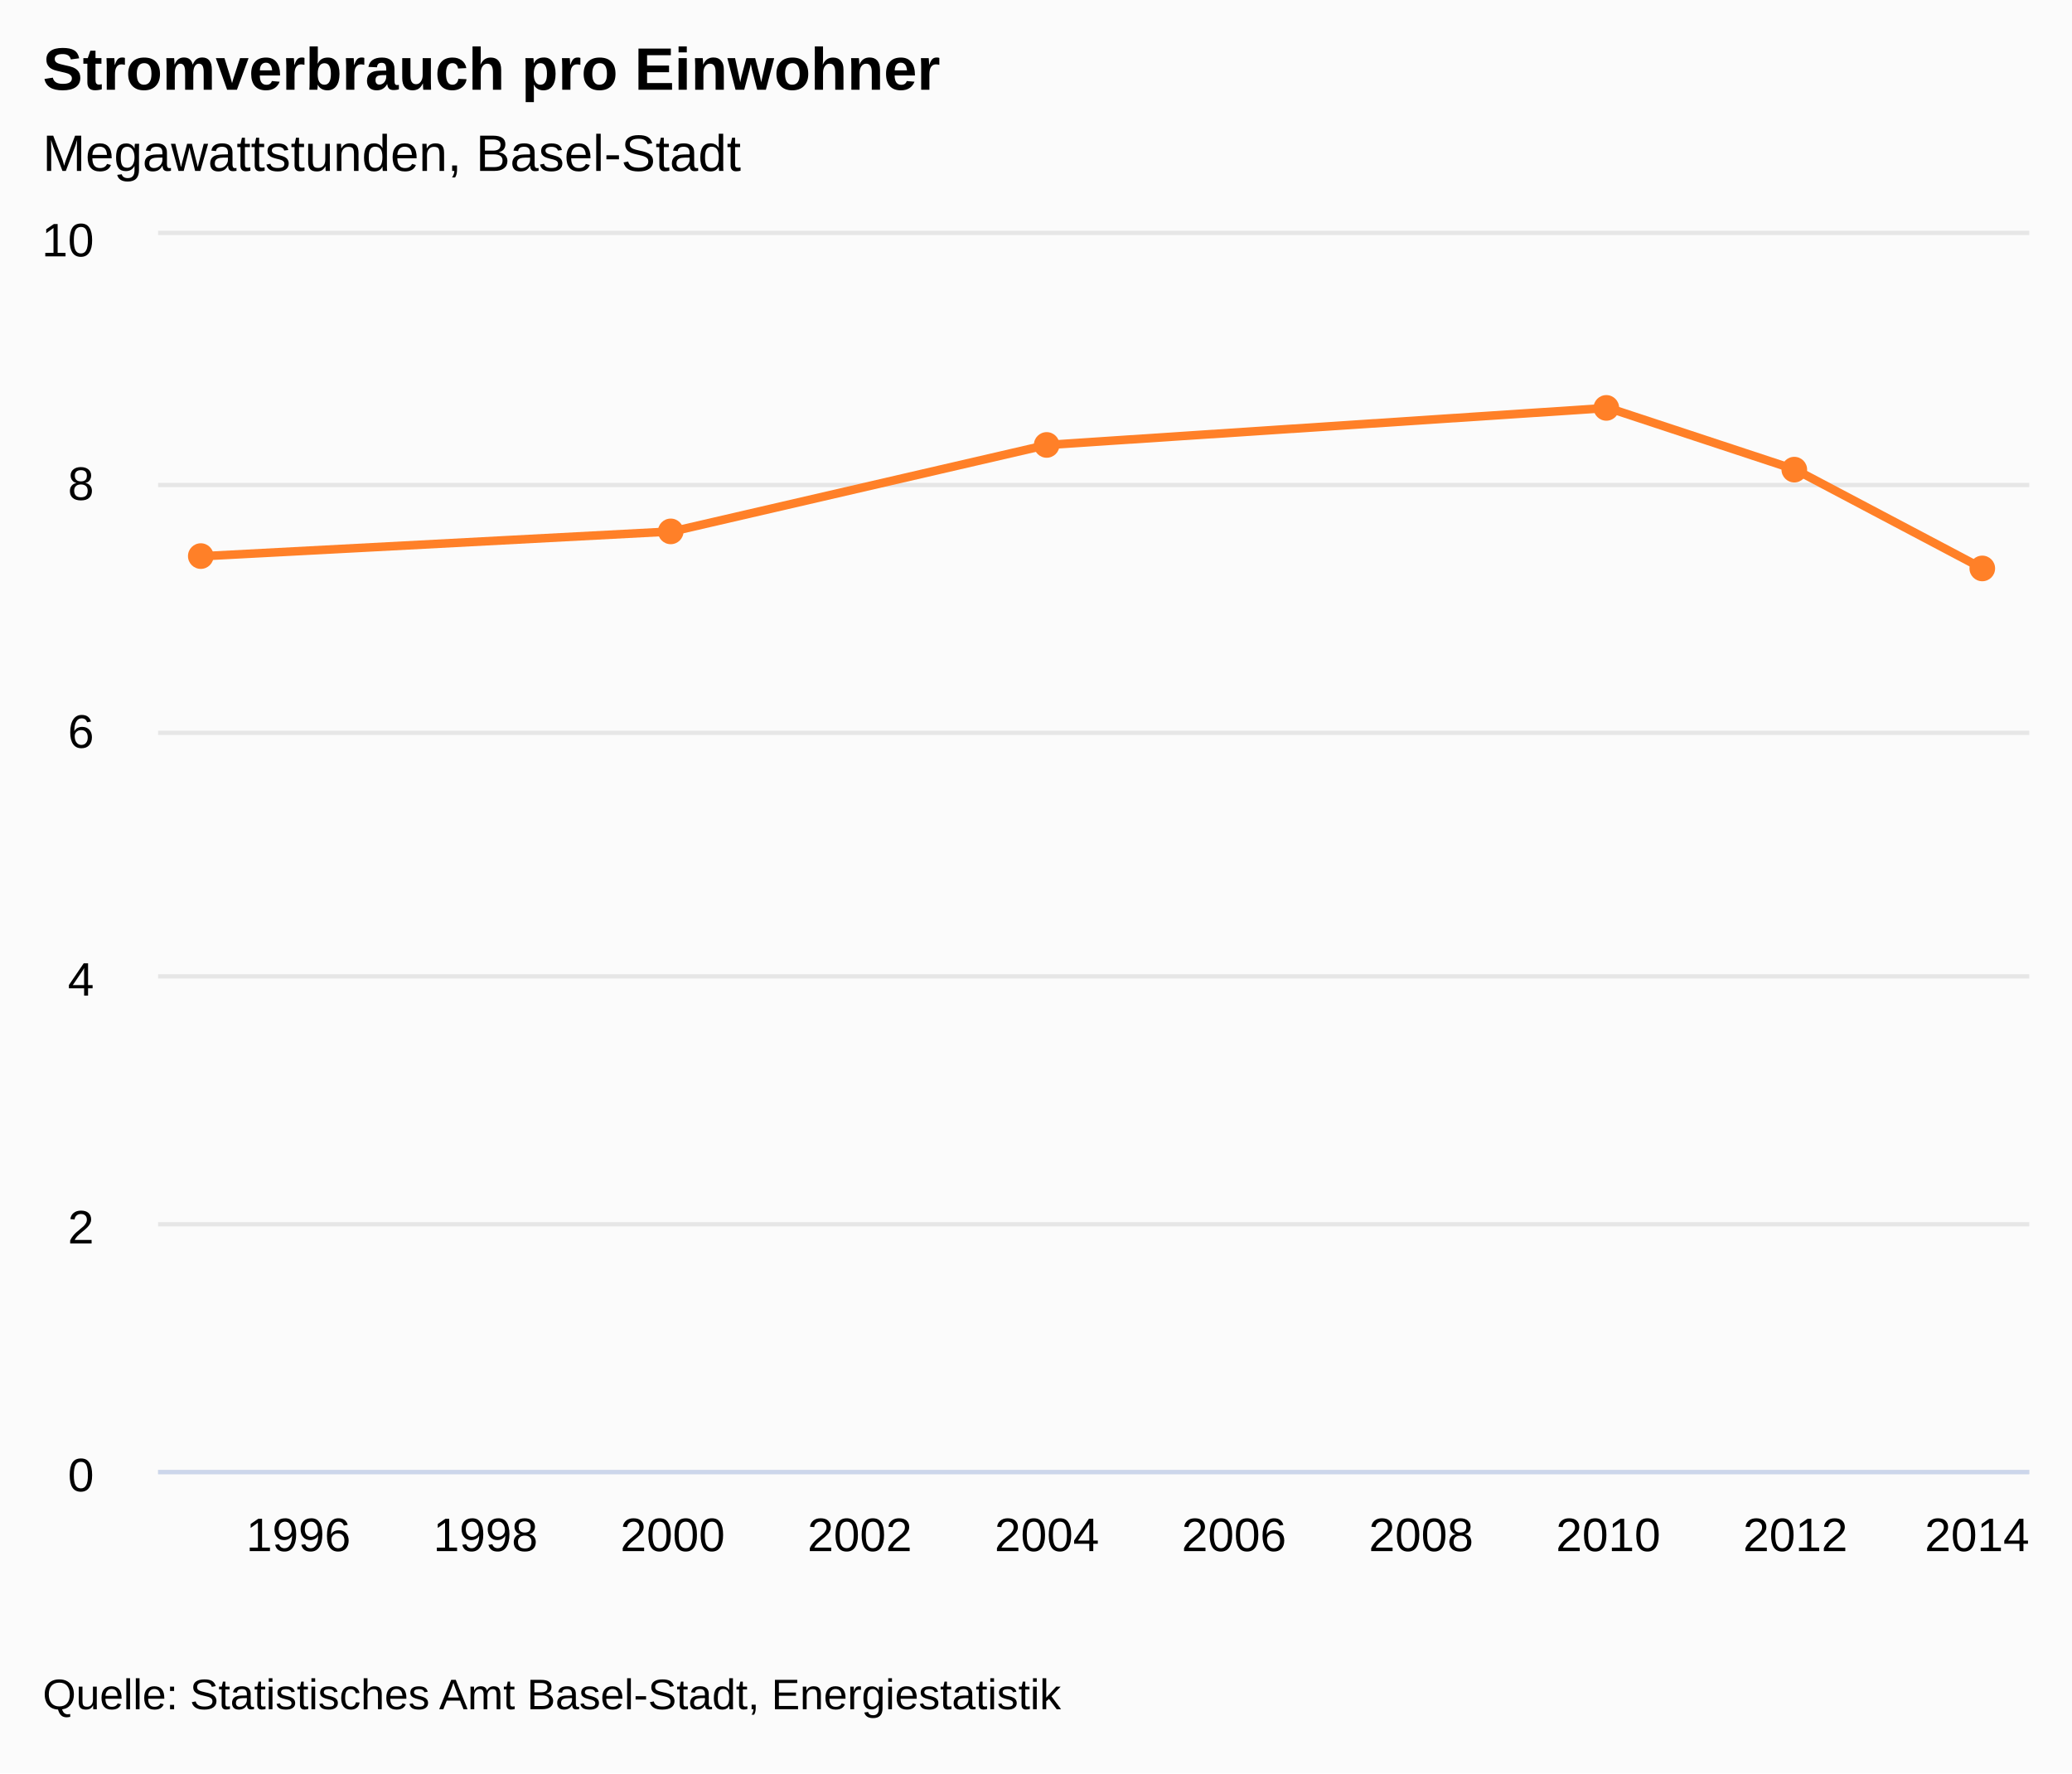
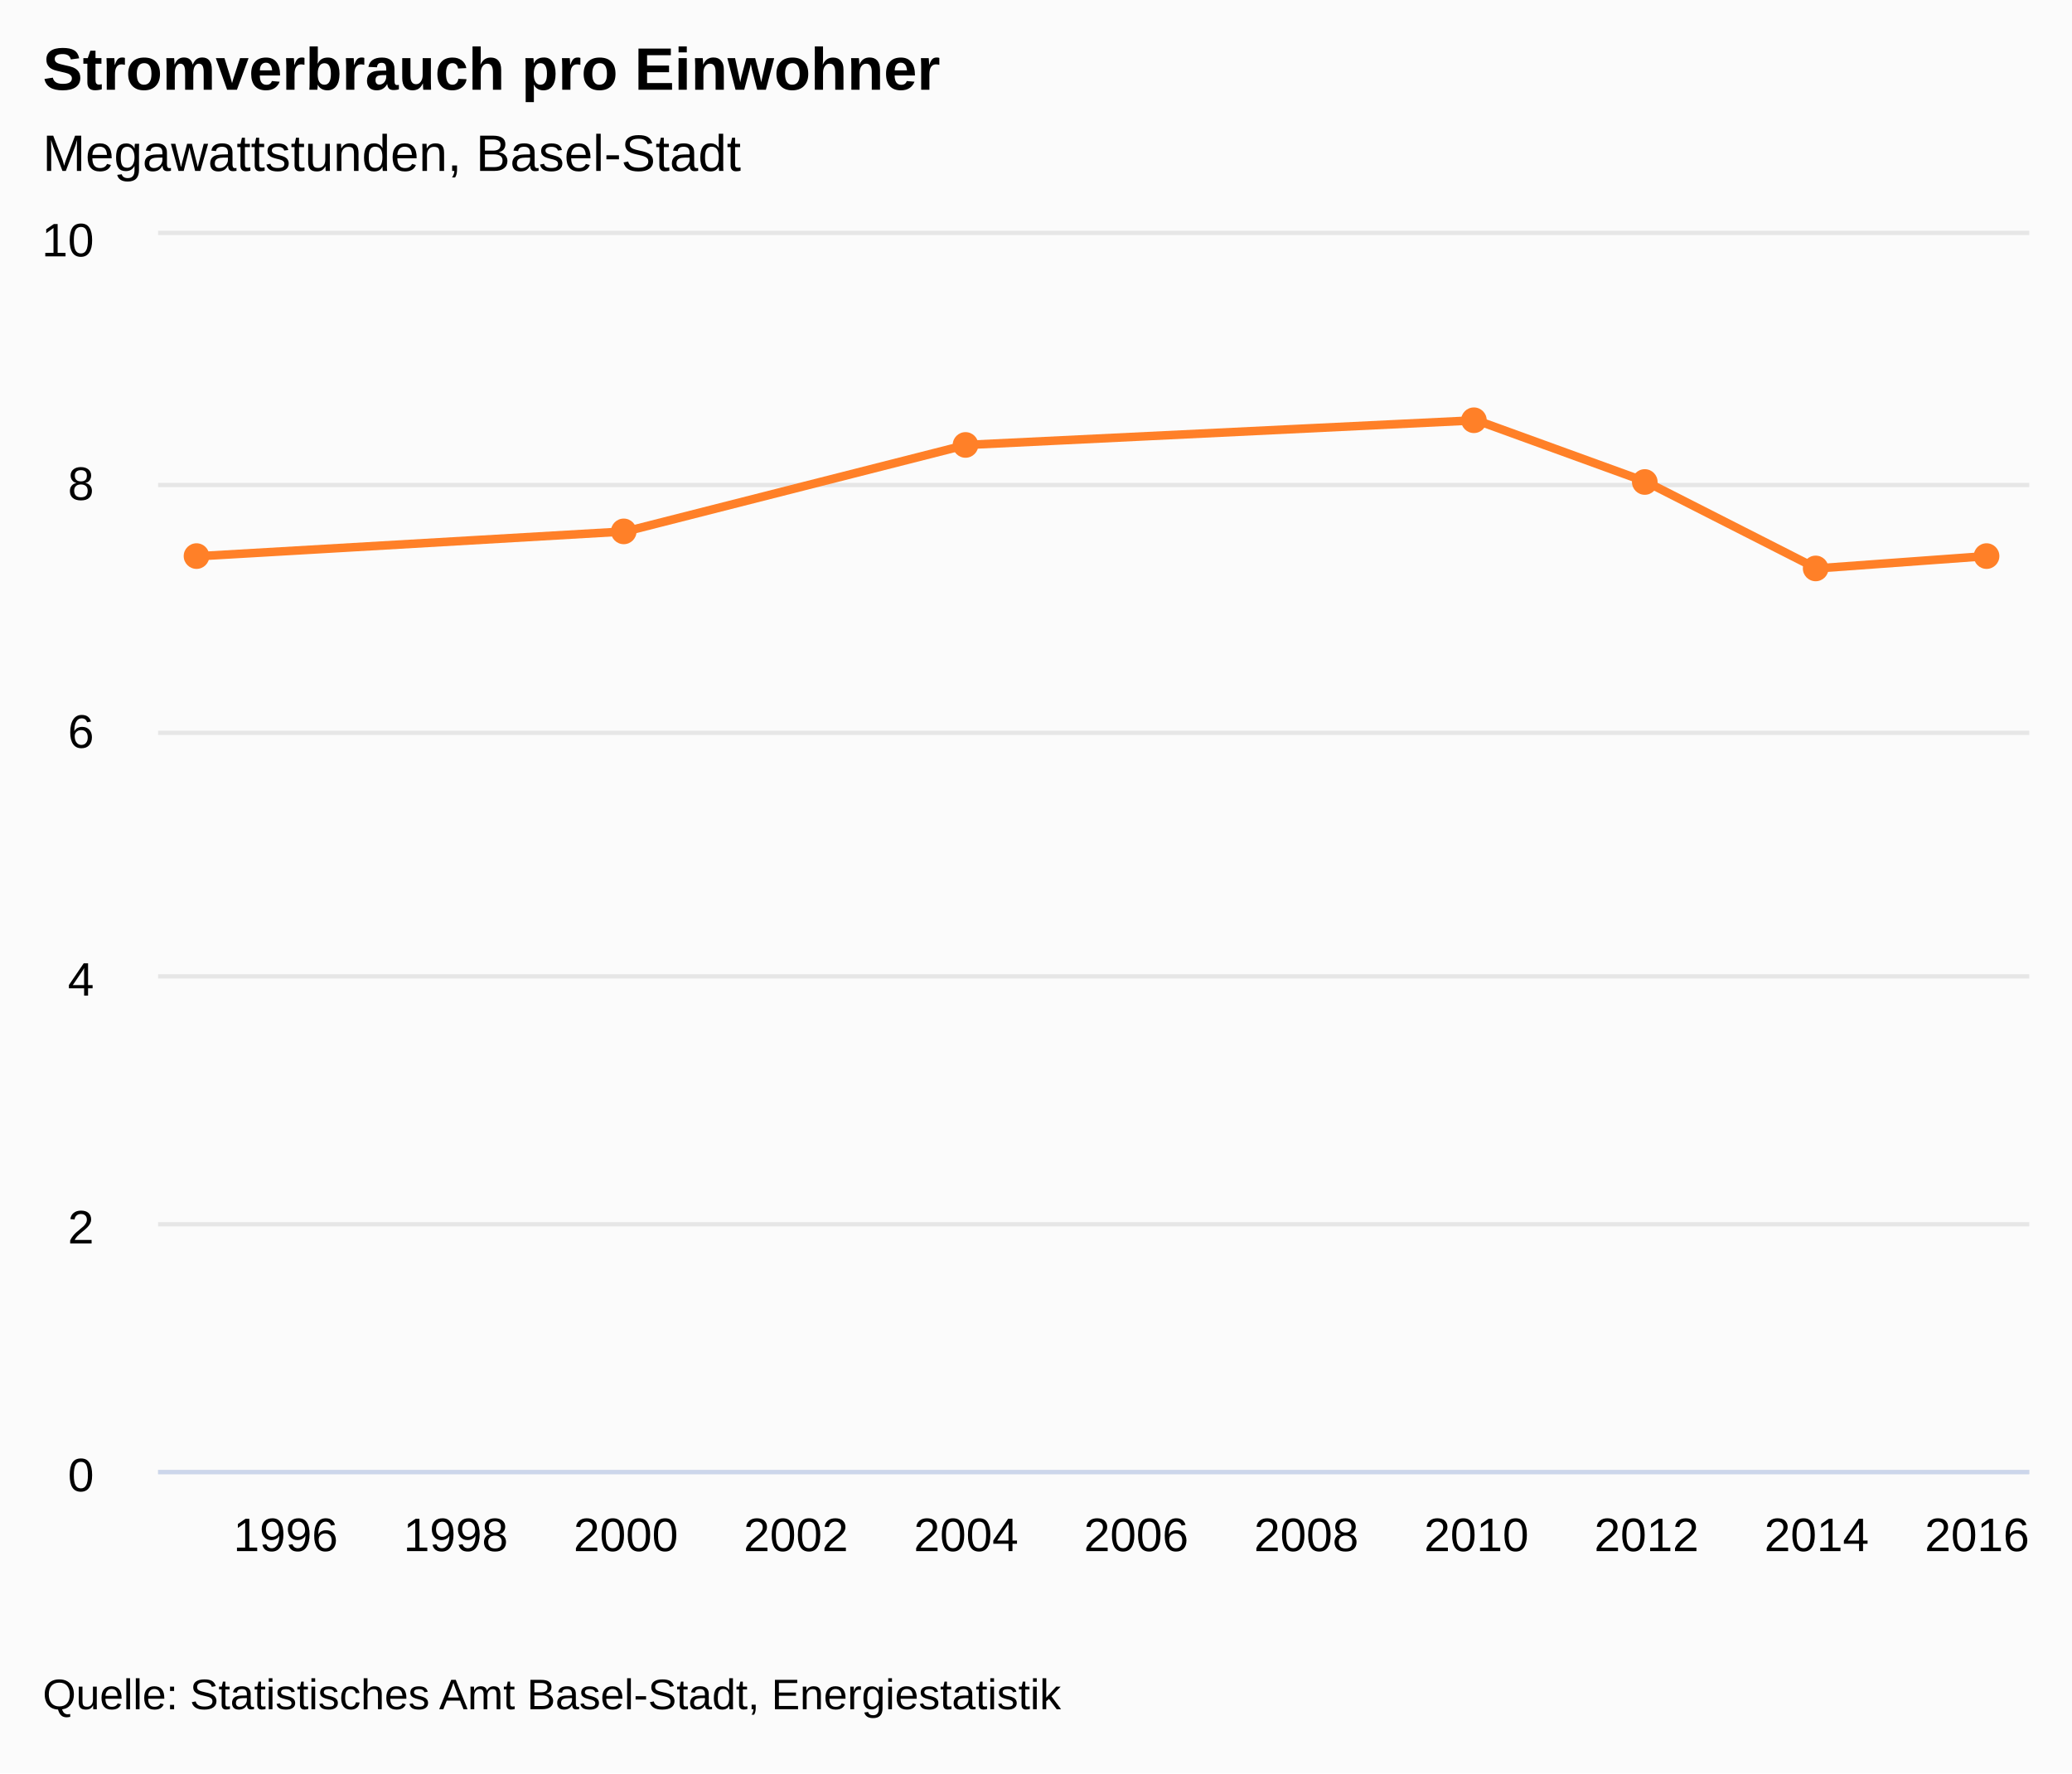
<svg xmlns="http://www.w3.org/2000/svg" version="1.1" class="highcharts-root" style="font-family:&quot;Lucida Grande&quot;, &quot;Lucida Sans Unicode&quot;, Arial, Helvetica, sans-serif;font-size:12px;" viewBox="0 0 485 415">
  <defs>
-     <clipPath id="highcharts-bavkbf2-7">
+     <clipPath id="highcharts-lzm7vo4-7">
      <rect x="0" y="0" width="438" height="289" fill="none" />
    </clipPath>
-     <clipPath id="highcharts-bavkbf2-8">
+     <clipPath id="highcharts-lzm7vo4-8">
      <rect x="0" y="0" width="438" height="289" fill="none" />
    </clipPath>
  </defs>
  <rect fill="#fbfbfb" class="highcharts-background" x="0" y="0" width="485" height="415" rx="0" ry="0" />
  <rect fill="none" class="highcharts-plot-background" x="37" y="55" width="438" height="289" />
  <g class="highcharts-label" style="cursor:pointer;" transform="translate(10,451)">
    <text x="0" y="0">
      <tspan>&gt; Indikator-Details</tspan>
    </text>
  </g>
  <g class="highcharts-label" style="cursor:pointer;" transform="translate(10,451)">
    <text x="0" y="0">
      <tspan>&gt; Indikator-Details</tspan>
    </text>
  </g>
  <g class="highcharts-pane-group" />
  <g class="highcharts-grid highcharts-xaxis-grid ">
-     <path fill="none" class="highcharts-grid-line" d="M 69.5 55 L 69.5 344" opacity="1" />
-     <path fill="none" class="highcharts-grid-line" d="M 113.5 55 L 113.5 344" opacity="1" />
-     <path fill="none" class="highcharts-grid-line" d="M 156.5 55 L 156.5 344" opacity="1" />
-     <path fill="none" class="highcharts-grid-line" d="M 200.5 55 L 200.5 344" opacity="1" />
-     <path fill="none" class="highcharts-grid-line" d="M 244.5 55 L 244.5 344" opacity="1" />
-     <path fill="none" class="highcharts-grid-line" d="M 288.5 55 L 288.5 344" opacity="1" />
-     <path fill="none" class="highcharts-grid-line" d="M 332.5 55 L 332.5 344" opacity="1" />
-     <path fill="none" class="highcharts-grid-line" d="M 375.5 55 L 375.5 344" opacity="1" />
-     <path fill="none" class="highcharts-grid-line" d="M 419.5 55 L 419.5 344" opacity="1" />
-     <path fill="none" class="highcharts-grid-line" d="M 463.5 55 L 463.5 344" opacity="1" />
+     <path fill="none" class="highcharts-grid-line" d="M 66.5 55 L 66.5 344" opacity="1" />
+     <path fill="none" class="highcharts-grid-line" d="M 106.5 55 L 106.5 344" opacity="1" />
+     <path fill="none" class="highcharts-grid-line" d="M 146.5 55 L 146.5 344" opacity="1" />
+     <path fill="none" class="highcharts-grid-line" d="M 185.5 55 L 185.5 344" opacity="1" />
+     <path fill="none" class="highcharts-grid-line" d="M 225.5 55 L 225.5 344" opacity="1" />
+     <path fill="none" class="highcharts-grid-line" d="M 265.5 55 L 265.5 344" opacity="1" />
+     <path fill="none" class="highcharts-grid-line" d="M 305.5 55 L 305.5 344" opacity="1" />
+     <path fill="none" class="highcharts-grid-line" d="M 345.5 55 L 345.5 344" opacity="1" />
+     <path fill="none" class="highcharts-grid-line" d="M 384.5 55 L 384.5 344" opacity="1" />
+     <path fill="none" class="highcharts-grid-line" d="M 424.5 55 L 424.5 344" opacity="1" />
+     <path fill="none" class="highcharts-grid-line" d="M 464.5 55 L 464.5 344" opacity="1" />
  </g>
  <g class="highcharts-grid highcharts-yaxis-grid ">
    <path fill="none" stroke="#e6e6e6" stroke-width="1" class="highcharts-grid-line" d="M 37 344.5 L 475 344.5" opacity="1" />
    <path fill="none" stroke="#e6e6e6" stroke-width="1" class="highcharts-grid-line" d="M 37 286.5 L 475 286.5" opacity="1" />
    <path fill="none" stroke="#e6e6e6" stroke-width="1" class="highcharts-grid-line" d="M 37 228.5 L 475 228.5" opacity="1" />
    <path fill="none" stroke="#e6e6e6" stroke-width="1" class="highcharts-grid-line" d="M 37 171.5 L 475 171.5" opacity="1" />
    <path fill="none" stroke="#e6e6e6" stroke-width="1" class="highcharts-grid-line" d="M 37 113.5 L 475 113.5" opacity="1" />
    <path fill="none" stroke="#e6e6e6" stroke-width="1" class="highcharts-grid-line" d="M 37 54.5 L 475 54.5" opacity="1" />
  </g>
  <g class="highcharts-grid highcharts-yaxis-grid " />
  <rect fill="none" class="highcharts-plot-border" x="37" y="55" width="438" height="289" />
  <g class="highcharts-axis highcharts-xaxis ">
    <path fill="none" class="highcharts-axis-line" stroke="#ccd6eb" stroke-width="1" d="M 37 344.5 L 475 344.5" />
  </g>
  <g class="highcharts-axis highcharts-yaxis ">
    <path fill="none" class="highcharts-axis-line" d="M 37 55 L 37 344" />
  </g>
  <g class="highcharts-axis highcharts-yaxis ">
    <path fill="none" class="highcharts-axis-line" d="M 475 55 L 475 344" />
  </g>
  <g class="highcharts-series-group">
-     <g class="highcharts-series highcharts-series-0 highcharts-line-series " transform="translate(37,55) scale(1 1)" clip-path="url(#highcharts-bavkbf2-8)">
-       <path fill="none" d="M 10.95 75.14 L 120.45 69.36 L 208.05 49.13 L 339.45 40.46 L 383.25 54.91 L 427.05 78.03" class="highcharts-graph" stroke="#FF8028" stroke-width="2" stroke-linejoin="round" stroke-linecap="round" />
+     <g class="highcharts-series highcharts-series-0 highcharts-line-series " transform="translate(37,55) scale(1 1)" clip-path="url(#highcharts-lzm7vo4-8)">
+       <path fill="none" d="M 9.955 75.14 L 109.5 69.36 L 189.136 49.13 L 308.591 43.35 L 348.409 57.8 L 388.227 78.03 L 428.045 75.14" class="highcharts-graph" stroke="#FF8028" stroke-width="2" stroke-linejoin="round" stroke-linecap="round" />
    </g>
    <g class="highcharts-markers highcharts-series-0 highcharts-line-series " transform="translate(37,55) scale(1 1)" clip-path="none">
-       <path fill="#FF8028" d="M 13 75.14 A 3 3 0 1 1 13 75.137 Z" class="highcharts-point" />
-       <path fill="#FF8028" d="M 123 69.36 A 3 3 0 1 1 123 69.357 Z" class="highcharts-point" />
-       <path fill="#FF8028" d="M 211 49.13 A 3 3 0 1 1 211 49.127 Z" class="highcharts-point" />
-       <path fill="#FF8028" d="M 342 40.46 A 3 3 0 1 1 342 40.457 Z" class="highcharts-point" />
-       <path fill="#FF8028" d="M 386 54.91 A 3 3 0 1 1 386 54.907 Z" class="highcharts-point" />
-       <path fill="#FF8028" d="M 430 78.03 A 3 3 0 1 1 430 78.027 Z" class="highcharts-point" />
+       <path fill="#FF8028" d="M 12 75.14 A 3 3 0 1 1 12 75.137 Z" class="highcharts-point" />
+       <path fill="#FF8028" d="M 112 69.36 A 3 3 0 1 1 112 69.357 Z" class="highcharts-point" />
+       <path fill="#FF8028" d="M 192 49.13 A 3 3 0 1 1 192 49.127 Z" class="highcharts-point" />
+       <path fill="#FF8028" d="M 311 43.35 A 3 3 0 1 1 311 43.347 Z" class="highcharts-point" />
+       <path fill="#FF8028" d="M 351 57.8 A 3 3 0 1 1 351 57.797 Z" class="highcharts-point" />
+       <path fill="#FF8028" d="M 391 78.03 A 3 3 0 1 1 391 78.027 Z" class="highcharts-point" />
+       <path fill="#FF8028" d="M 431 75.14 A 3 3 0 1 1 431 75.137 Z" class="highcharts-point" />
    </g>
  </g>
  <text x="10" text-anchor="start" class="highcharts-title" style="color:#000000;font-size:1.167em;font-weight:bold;fill:#000000;" y="21">
    <tspan>Stromverbrauch pro Einwohner</tspan>
  </text>
  <text x="10" text-anchor="start" class="highcharts-subtitle" style="color:#000000;font-size:1em;fill:#000000;" y="40">
    <tspan>Megawattstunden, Basel-Stadt</tspan>
  </text>
  <g class="highcharts-axis-labels highcharts-xaxis-labels ">
-     <text x="69.85" style="color:#000000;cursor:default;font-size:0.917em;fill:#000000;" text-anchor="middle" transform="translate(0,0)" y="363" opacity="1">1996</text>
-     <text x="113.65" style="color:#000000;cursor:default;font-size:0.917em;fill:#000000;" text-anchor="middle" transform="translate(0,0)" y="363" opacity="1">1998</text>
-     <text x="157.45" style="color:#000000;cursor:default;font-size:0.917em;fill:#000000;" text-anchor="middle" transform="translate(0,0)" y="363" opacity="1">2000</text>
-     <text x="201.25" style="color:#000000;cursor:default;font-size:0.917em;fill:#000000;" text-anchor="middle" transform="translate(0,0)" y="363" opacity="1">2002</text>
-     <text x="245.05" style="color:#000000;cursor:default;font-size:0.917em;fill:#000000;" text-anchor="middle" transform="translate(0,0)" y="363" opacity="1">2004</text>
-     <text x="288.85" style="color:#000000;cursor:default;font-size:0.917em;fill:#000000;" text-anchor="middle" transform="translate(0,0)" y="363" opacity="1">2006</text>
-     <text x="332.65" style="color:#000000;cursor:default;font-size:0.917em;fill:#000000;" text-anchor="middle" transform="translate(0,0)" y="363" opacity="1">2008</text>
-     <text x="376.45" style="color:#000000;cursor:default;font-size:0.917em;fill:#000000;" text-anchor="middle" transform="translate(0,0)" y="363" opacity="1">2010</text>
-     <text x="420.25" style="color:#000000;cursor:default;font-size:0.917em;fill:#000000;" text-anchor="middle" transform="translate(0,0)" y="363" opacity="1">2012</text>
-     <text x="462.781" style="color:#000000;cursor:default;font-size:0.917em;fill:#000000;" text-anchor="middle" transform="translate(0,0)" y="363" opacity="1">2014</text>
+     <text x="66.864" style="color:#000000;cursor:default;font-size:0.917em;fill:#000000;" text-anchor="middle" transform="translate(0,0)" y="363" opacity="1">1996</text>
+     <text x="106.682" style="color:#000000;cursor:default;font-size:0.917em;fill:#000000;" text-anchor="middle" transform="translate(0,0)" y="363" opacity="1">1998</text>
+     <text x="146.5" style="color:#000000;cursor:default;font-size:0.917em;fill:#000000;" text-anchor="middle" transform="translate(0,0)" y="363" opacity="1">2000</text>
+     <text x="186.318" style="color:#000000;cursor:default;font-size:0.917em;fill:#000000;" text-anchor="middle" transform="translate(0,0)" y="363" opacity="1">2002</text>
+     <text x="226.136" style="color:#000000;cursor:default;font-size:0.917em;fill:#000000;" text-anchor="middle" transform="translate(0,0)" y="363" opacity="1">2004</text>
+     <text x="265.955" style="color:#000000;cursor:default;font-size:0.917em;fill:#000000;" text-anchor="middle" transform="translate(0,0)" y="363" opacity="1">2006</text>
+     <text x="305.773" style="color:#000000;cursor:default;font-size:0.917em;fill:#000000;" text-anchor="middle" transform="translate(0,0)" y="363" opacity="1">2008</text>
+     <text x="345.591" style="color:#000000;cursor:default;font-size:0.917em;fill:#000000;" text-anchor="middle" transform="translate(0,0)" y="363" opacity="1">2010</text>
+     <text x="385.409" style="color:#000000;cursor:default;font-size:0.917em;fill:#000000;" text-anchor="middle" transform="translate(0,0)" y="363" opacity="1">2012</text>
+     <text x="425.227" style="color:#000000;cursor:default;font-size:0.917em;fill:#000000;" text-anchor="middle" transform="translate(0,0)" y="363" opacity="1">2014</text>
+     <text x="462.781" style="color:#000000;cursor:default;font-size:0.917em;fill:#000000;" text-anchor="middle" transform="translate(0,0)" y="363" opacity="1">2016</text>
  </g>
  <g class="highcharts-axis-labels highcharts-yaxis-labels ">
    <text x="22" style="color:#000000;cursor:default;font-size:0.917em;fill:#000000;" text-anchor="end" transform="translate(0,0)" y="349" opacity="1">0</text>
    <text x="22" style="color:#000000;cursor:default;font-size:0.917em;fill:#000000;" text-anchor="end" transform="translate(0,0)" y="291" opacity="1">2</text>
    <text x="22" style="color:#000000;cursor:default;font-size:0.917em;fill:#000000;" text-anchor="end" transform="translate(0,0)" y="233" opacity="1">4</text>
    <text x="22" style="color:#000000;cursor:default;font-size:0.917em;fill:#000000;" text-anchor="end" transform="translate(0,0)" y="175" opacity="1">6</text>
    <text x="22" style="color:#000000;cursor:default;font-size:0.917em;fill:#000000;" text-anchor="end" transform="translate(0,0)" y="117" opacity="1">8</text>
    <text x="22" style="color:#000000;cursor:default;font-size:0.917em;fill:#000000;" text-anchor="end" transform="translate(0,0)" y="60" opacity="1">10</text>
  </g>
  <g class="highcharts-axis-labels highcharts-yaxis-labels " />
  <g class="highcharts-legend">
    <rect fill="none" class="highcharts-legend-box" rx="0" ry="0" x="0" y="0" width="12" height="12" visibility="hidden" />
    <g>
      <g />
    </g>
  </g>
  <text x="10" class="highcharts-credits" text-anchor="start" style="cursor:default;color:#000000;font-size:0.833em;fill:#000000;" y="400">
    <tspan>Quelle: Statistisches Amt Basel-Stadt, Energiestatistik</tspan>
  </text>
</svg>
